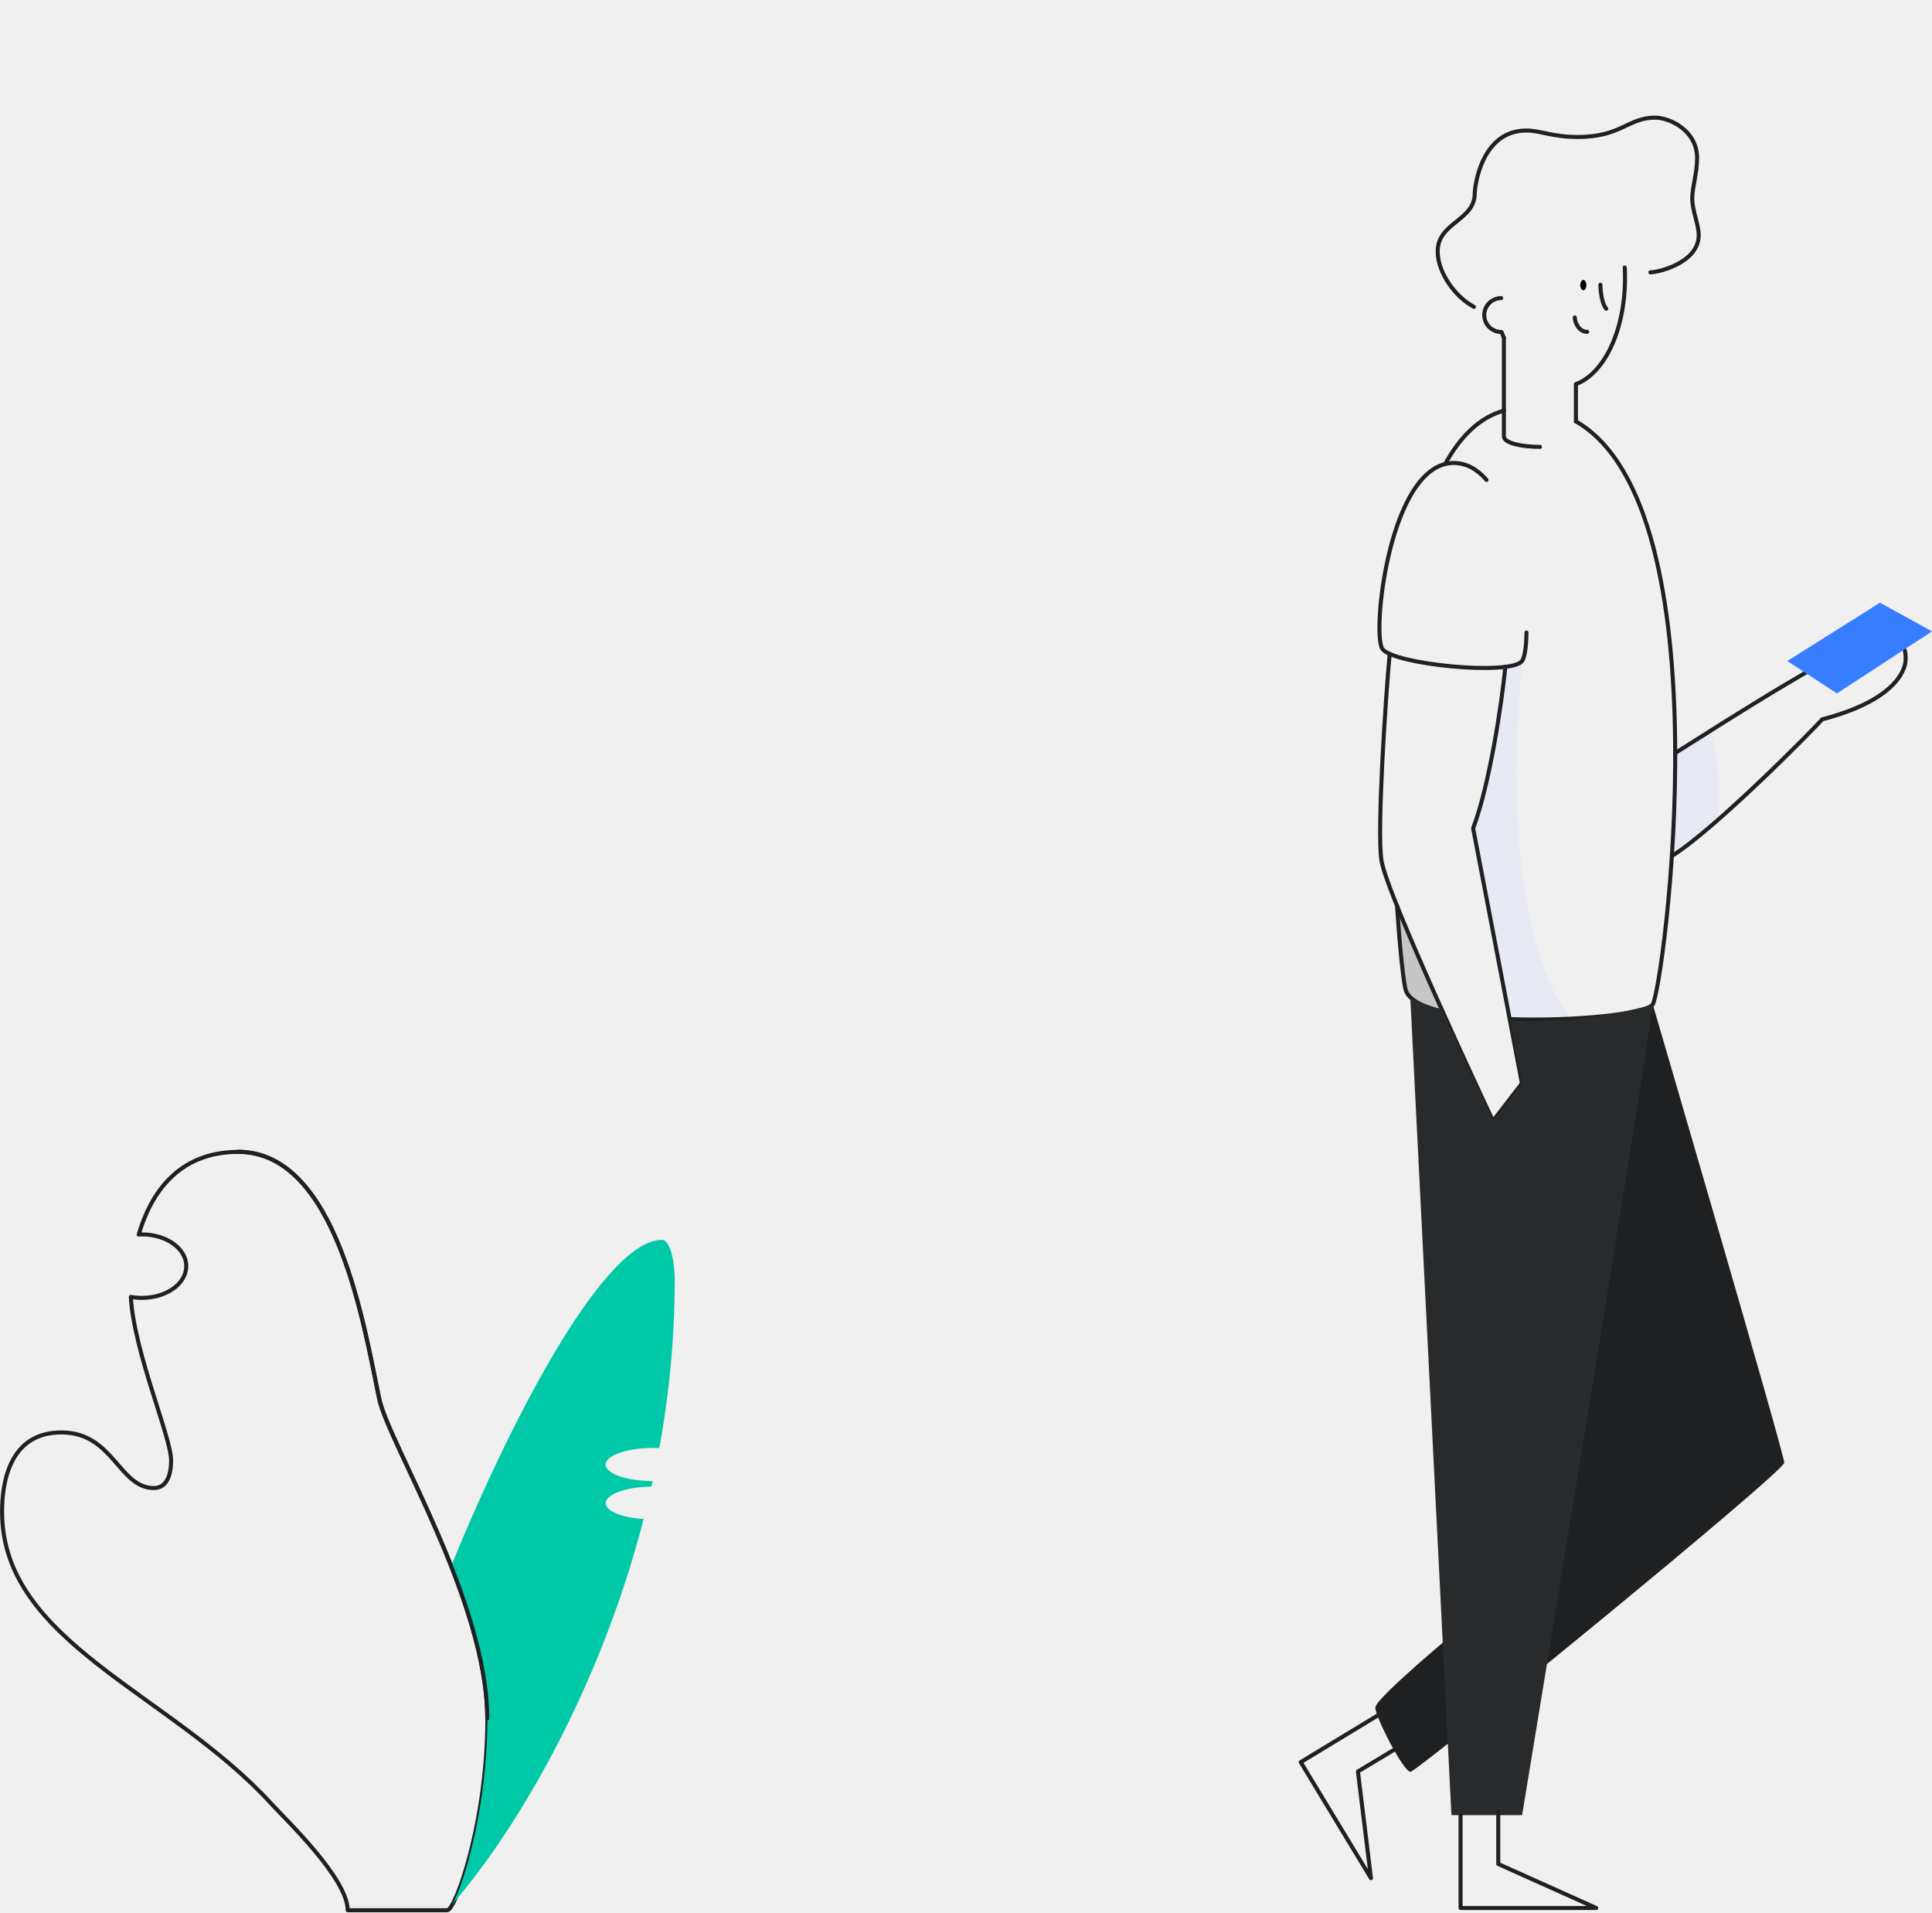
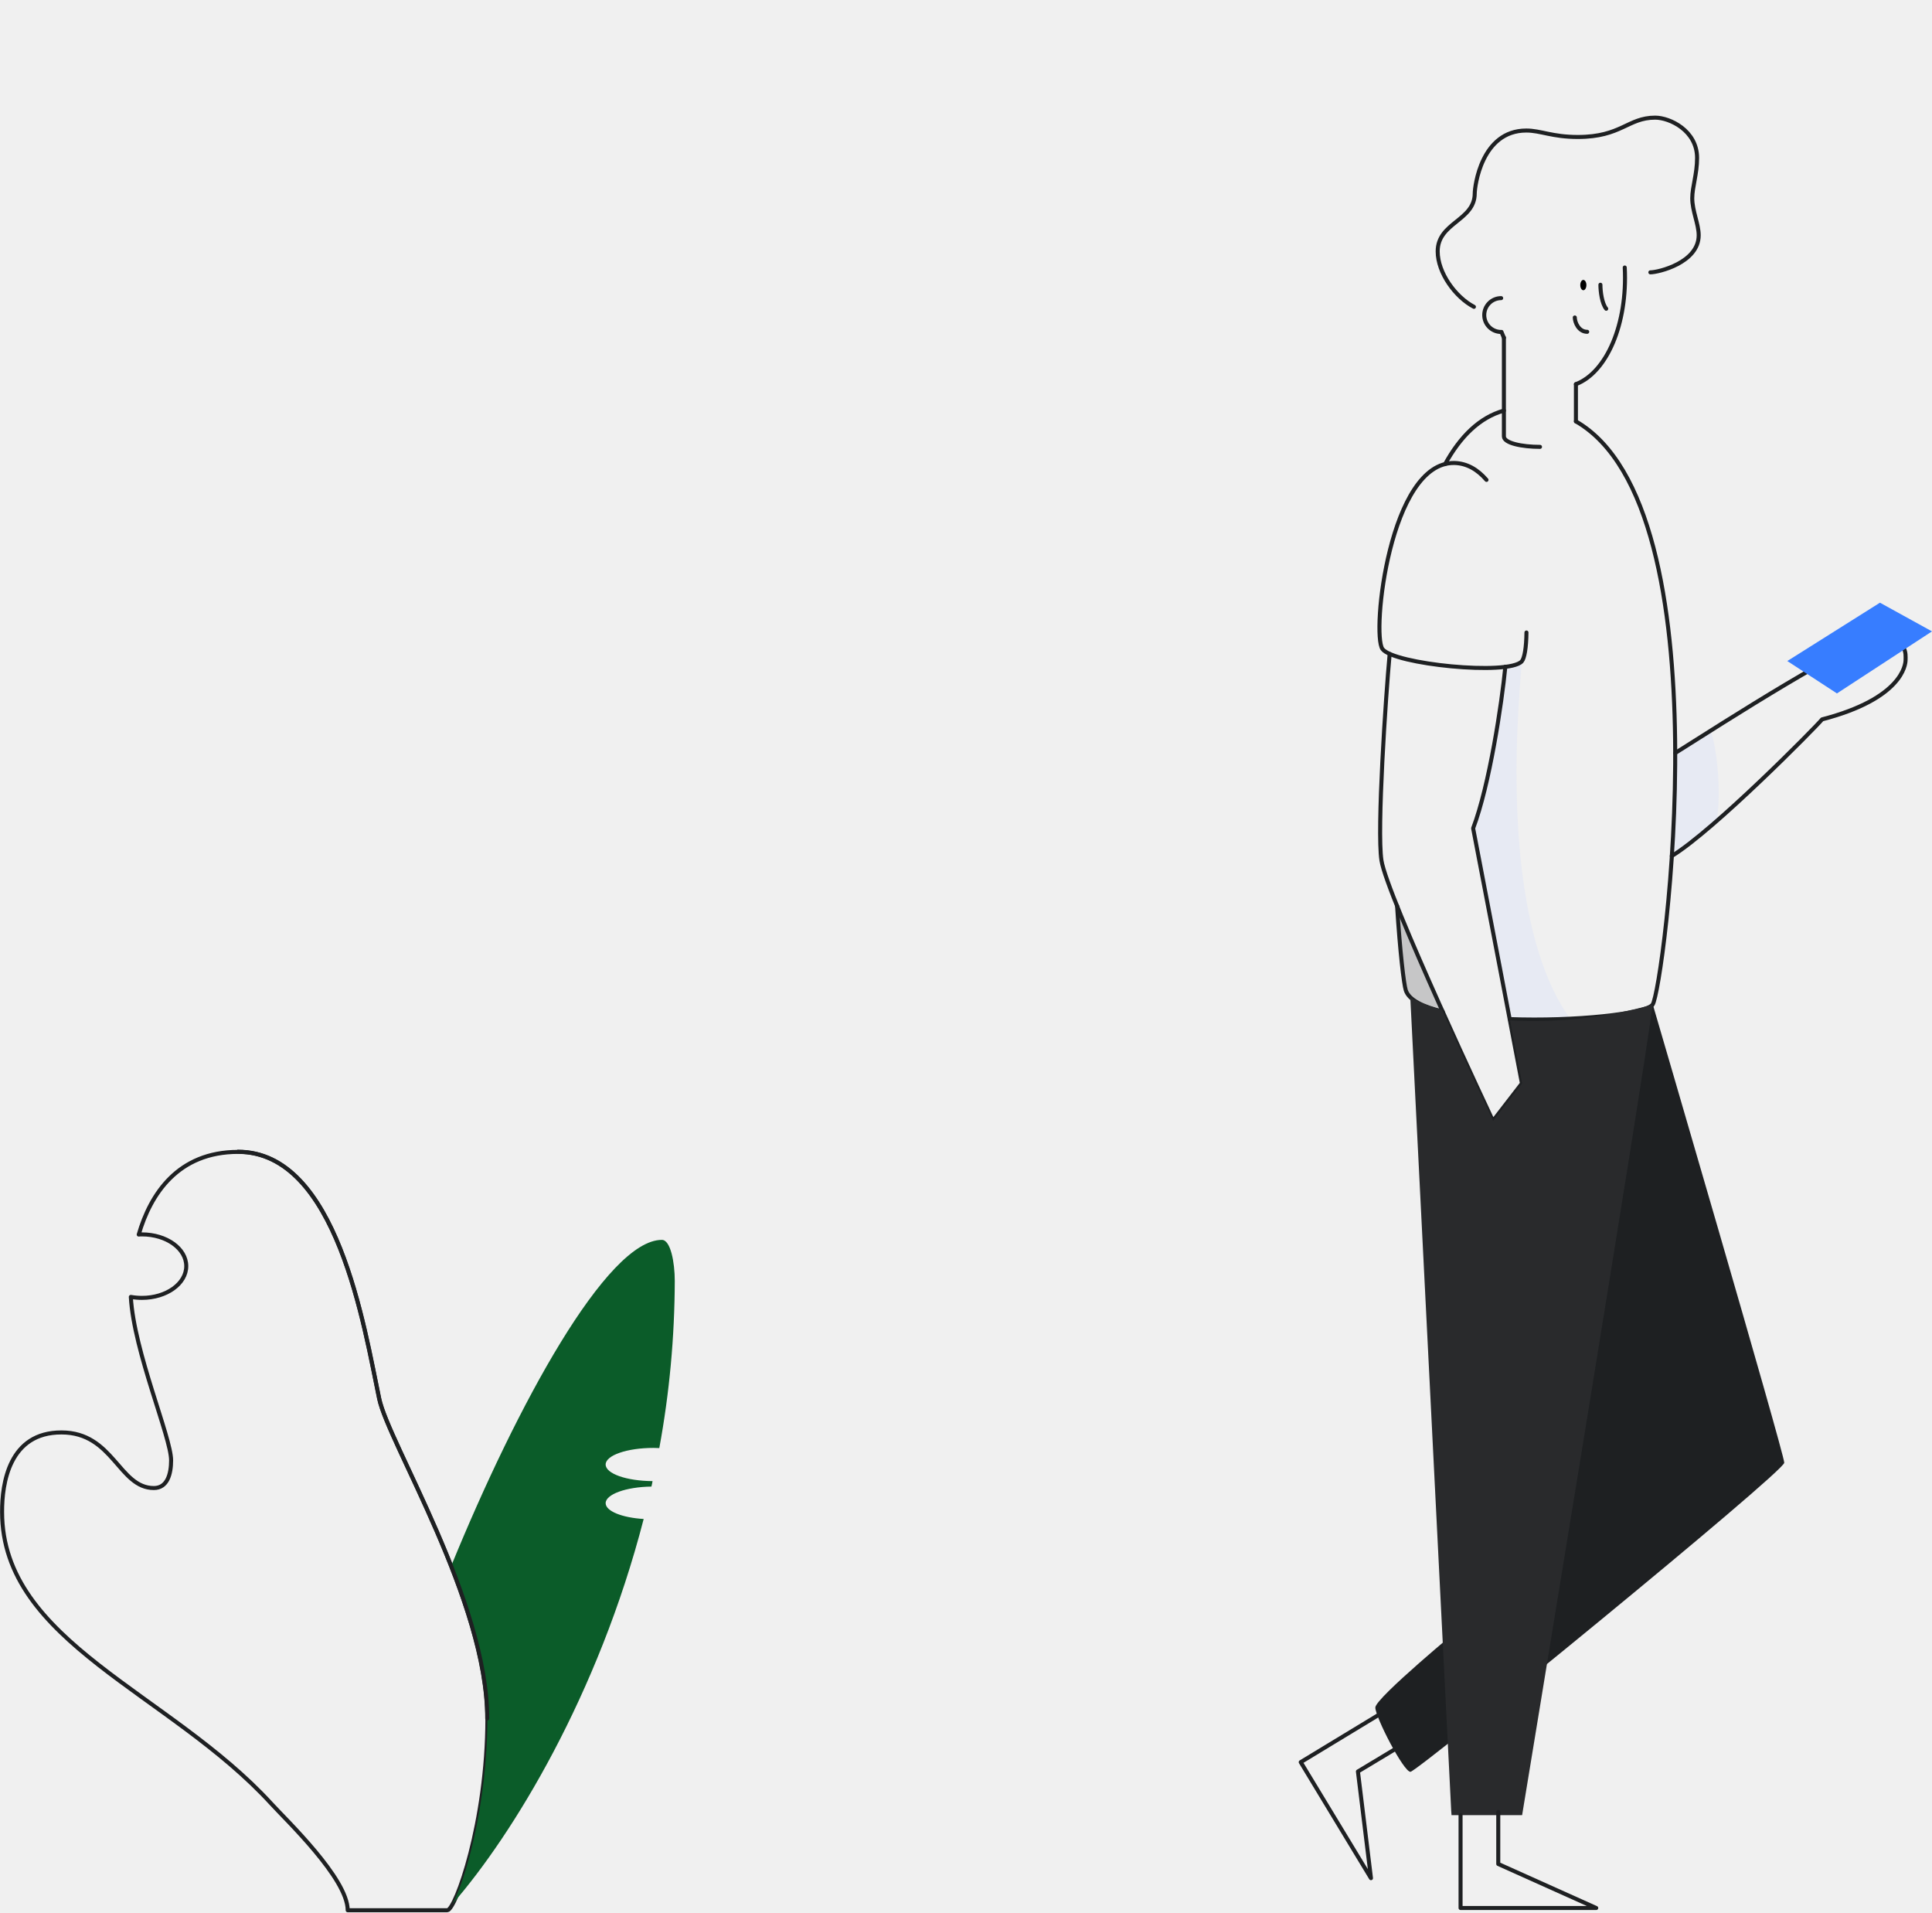
<svg xmlns="http://www.w3.org/2000/svg" x="0px" y="0px" viewBox="0 0 1199.1 1186.7" style="enable-background:new 0 0 1199.1 1186.7;" xml:space="preserve">
  <style type="text/css">
	.mobile-article-0{fill:#E7EAF3;}
	.mobile-article-1{fill:#1E2022;}
- 	.mobile-article-2{fill:#00C9A7;}
+ 	.mobile-article-2{fill:#0b5c29;}
	.mobile-article-3{fill:none;stroke:#1E2022;}
	.mobile-article-4{fill:#377DFF;}
	.mobile-article-5{fill:#FFFFFF;}
</style>
  <path class="mobile-article-0 fill-gray-300" d="M1039.7,467.2l-2.1,64c0,0,22.1-16.7,27.7-21.5c3.9-20-1-52.1-3.8-56.2L1039.7,467.2z" />
  <path class="mobile-article-0 fill-gray-300" d="M938.5,640c14.3,0.5,29.1,0.5,42-0.2c-55.3-62.9-36-220.9-36-229.4l-10.1,3.4c-2.3,22.7-9.9,73.4-20,100.3  C917.5,530.4,930.6,598.7,938.5,640z" />
  <path class="mobile-article-1 fill-dark" opacity=".2" d="M872.8,576.2l-5.5-11.8l2,26.1l2.7,21.8l1.5,4.4l3,3.3l0.8,4.5l0.8,11.6c0,0,8.8,0.9,21.9,1.9  c-9.2-20.3-19.2-42.8-27.2-61.9V576.2z" />
  <path class="mobile-article-1 fill-dark" d="M907.8,1009c0,0-54.2,44.7-54.2,50.6s17.5,39.9,21.8,39.9c4.2,0,232-186.1,232-191.8s-81.6-284.4-81.6-284.4  L907.8,1009z" />
  <path class="mobile-article-3 fill-none stroke-dark" stroke-width="2.5" stroke-linecap="round" stroke-linejoin="round" d="M1037.6,531.2c26.1-15.9,89.2-79.8,93.3-84.8c49.6-12.9,51.8-33.8,51.8-36.9s1.5-13.6-16.3-13.6  c-15.2,0-97.3,52.9-126.7,71.4" />
  <path class="mobile-article-3 fill-none stroke-dark" stroke-width="2.5" stroke-linecap="round" stroke-linejoin="round" d="M933.4,254.8c-15.1,4.2-27.1,16.1-36.5,33.2" />
  <path class="mobile-article-3 fill-none stroke-dark" stroke-width="2.5" stroke-linecap="round" stroke-linejoin="round" d="M867.1,562.1c1.8,28.6,4.2,48.6,5.4,52.4c1.9,6,10.6,10.3,22.9,13.2" />
  <path class="mobile-article-3 fill-none stroke-dark" stroke-width="2.5" stroke-linecap="round" stroke-linejoin="round" d="M937,632.4c40,1.5,84.5-3.2,88.7-9c6.7-9.4,46.4-307.8-47.6-361.9" />
  <polygon class="mobile-article-4 fill-primary" points="1109.3,410.2 1166.8,374 1199.1,391.8 1140.1,430.3 " />
  <path class="mobile-article-3 fill-none stroke-dark" stroke-width="2.5" stroke-linecap="round" stroke-linejoin="round" d="M862.5,405.8c-2.4,25.9-8,109.2-5.1,128.1c3.3,21.9,69.2,161.7,69.2,161.7l18-23.3c0,0-25.6-134.3-30.3-158.3  c10.2-26.9,17.8-77.6,20-100.3" />
  <path class="mobile-article-3 fill-none stroke-dark" stroke-width="2.5" stroke-linecap="round" stroke-linejoin="round" d="M947.4,392.5c-0.1,9.3-1.2,15.9-2.9,17.9c-8.1,9-79.7,1.8-86.5-7.7s4.5-116.2,44.7-115.4  c7.8,0.2,14.4,4.1,19.9,10.5" />
  <path class="mobile-article-3 fill-none stroke-dark" stroke-width="2.5" stroke-linecap="round" stroke-linejoin="round" d="M933.4,209.5v61.3c0,4.2,11.2,6.5,22.4,6.5" />
  <path class="mobile-article-3 fill-none stroke-dark" stroke-width="2.5" stroke-linecap="round" stroke-linejoin="round" d="M978.1,261.5v-23.1" />
  <path class="mobile-article-3 fill-none stroke-dark" stroke-width="2.5" stroke-linecap="round" stroke-linejoin="round" d="M1008.4,166c1.8,35.1-11.2,65.1-30.3,72.4" />
  <path class="mobile-article-3 fill-none stroke-dark" stroke-width="2.5" stroke-linecap="round" stroke-linejoin="round" d="M933.4,209.6c-0.5-1.2-1-2.4-1.5-3.6" />
  <path class="mobile-article-3 fill-none stroke-dark" stroke-width="2.5" stroke-linecap="round" stroke-linejoin="round" d="M914.8,190.4c-11.5-6-22.5-21.1-22.5-34.4c0-18,23-19,23-36c0-4,4-39,32-39c9,0,16,4,32,4c27,0,31-12,48-12  c9,0,26,8,26,25c0,10-3,18-3,25c0,8,4,16,4,23c0,17-25,23-30,23" />
  <path class="mobile-article-3 fill-none stroke-dark" stroke-width="2.5" stroke-linecap="round" stroke-linejoin="round" d="M931.7,206c-5.8,0-10.5-4.7-10.5-10.5s4.7-10.5,10.5-10.5" />
  <path class="mobile-article-3 fill-none stroke-dark" stroke-width="2.5" stroke-linecap="round" stroke-linejoin="round" d="M1.3,938.3c0,80.7,104,112,167.1,181c9.1,10,47.4,46.4,47.4,66.1h61.8c5.1,0,24.9-54.7,24.9-118.9  c0-72.8-61.4-171.1-67.1-198.5c-9.3-44.2-26.1-153.2-87.6-153.2c-37.4,0-54.4,26.2-61.7,51.3c0.7-0.1,1.3-0.1,2-0.1  c15.2,0,27.5,8.8,27.5,19.7s-12.3,19.7-27.5,19.7c-2.3,0-4.6-0.2-6.9-0.6c1.9,34.1,25,87.1,25,101.4c0,8.4-2.3,17.2-10.7,17.2  c-21.7,0-25.2-34.5-57.3-34.5C5.7,888.8,1.2,920.5,1.3,938.3z" />
  <path class="mobile-article-3 fill-none stroke-dark" stroke-width="2.5" stroke-linecap="round" stroke-linejoin="round" d="M996.9,191.6c-2.7-3.3-3.6-10.8-3.6-14.9" />
  <path class="mobile-article-3 fill-none stroke-dark" stroke-width="2.5" stroke-linecap="round" stroke-linejoin="round" d="M985.1,205.9c-5.3,0-7.7-5.9-7.7-8.9" />
  <ellipse cx="982.7" cy="176.9" rx="1.9" ry="3.2" />
  <path class="mobile-article-1 fill-dark" d="M895,626.7c-9.7-2.7-16.5-5.6-19.7-7.9l25.4,504.9l0.2,2.7h43.8c0,0,75.6-458.7,81-503  c-28.8,8.1-58.7,11.4-88.5,9.8l7.5,39.1l-18,23.3C926.7,695.6,911.3,663,895,626.7z" />
  <path class="mobile-article-5 fill-white" opacity=".05" d="M895,626.7c-9.7-2.7-16.5-5.6-19.7-7.9l25.4,504.9l0.2,2.7h43.8c0,0,75.6-458.7,81-503  c-28.8,8.1-58.7,11.4-88.5,9.8l7.5,39.1l-18,23.3C926.7,695.6,911.3,663,895,626.7z" />
  <polyline class="mobile-article-3 fill-none stroke-dark" stroke-width="2.5" stroke-linecap="round" stroke-linejoin="round" points="929.9,1124.4 929.9,1156.7 990.7,1184 906.5,1184 906.5,1126.4 " />
  <polyline class="mobile-article-3 fill-none stroke-dark" stroke-width="2.5" stroke-linecap="round" stroke-linejoin="round" points="870.4,1082.7 842.8,1099.3 850.9,1165.5 807.3,1093.5 856.6,1063.6 " />
  <path class="mobile-article-2 fill-success" d="M375.9,932.8c0-5.5,12.6-10.1,28.4-10.3c0.3-1.1,0.5-2.2,0.7-3.4c-16.1-0.1-29.1-4.6-29.1-10.3  s13.3-10.3,29.7-10.3c1.2,0,2.4,0.1,3.6,0.1c6.3-34.2,9.5-68.9,9.6-103.7c0-11.5-2.6-25.5-8-25.5c-34.1,0-89.9,102.4-130.7,202.2  c12.4,31.5,22.4,65.1,22.4,94.6c0,54.3-14.1,101.8-21.6,115.2c37.3-42.8,90.4-129.6,118.6-238.8C386,941.8,375.9,937.7,375.9,932.8z  " />
  <path class="mobile-article-3 fill-none stroke-dark" stroke-width="2.5" stroke-linecap="round" stroke-linejoin="round" d="M302.4,1066.4c0-72.8-61.4-171.1-67.1-198.5c-9.3-44.2-26.1-153.2-87.6-153.2" />
</svg>
